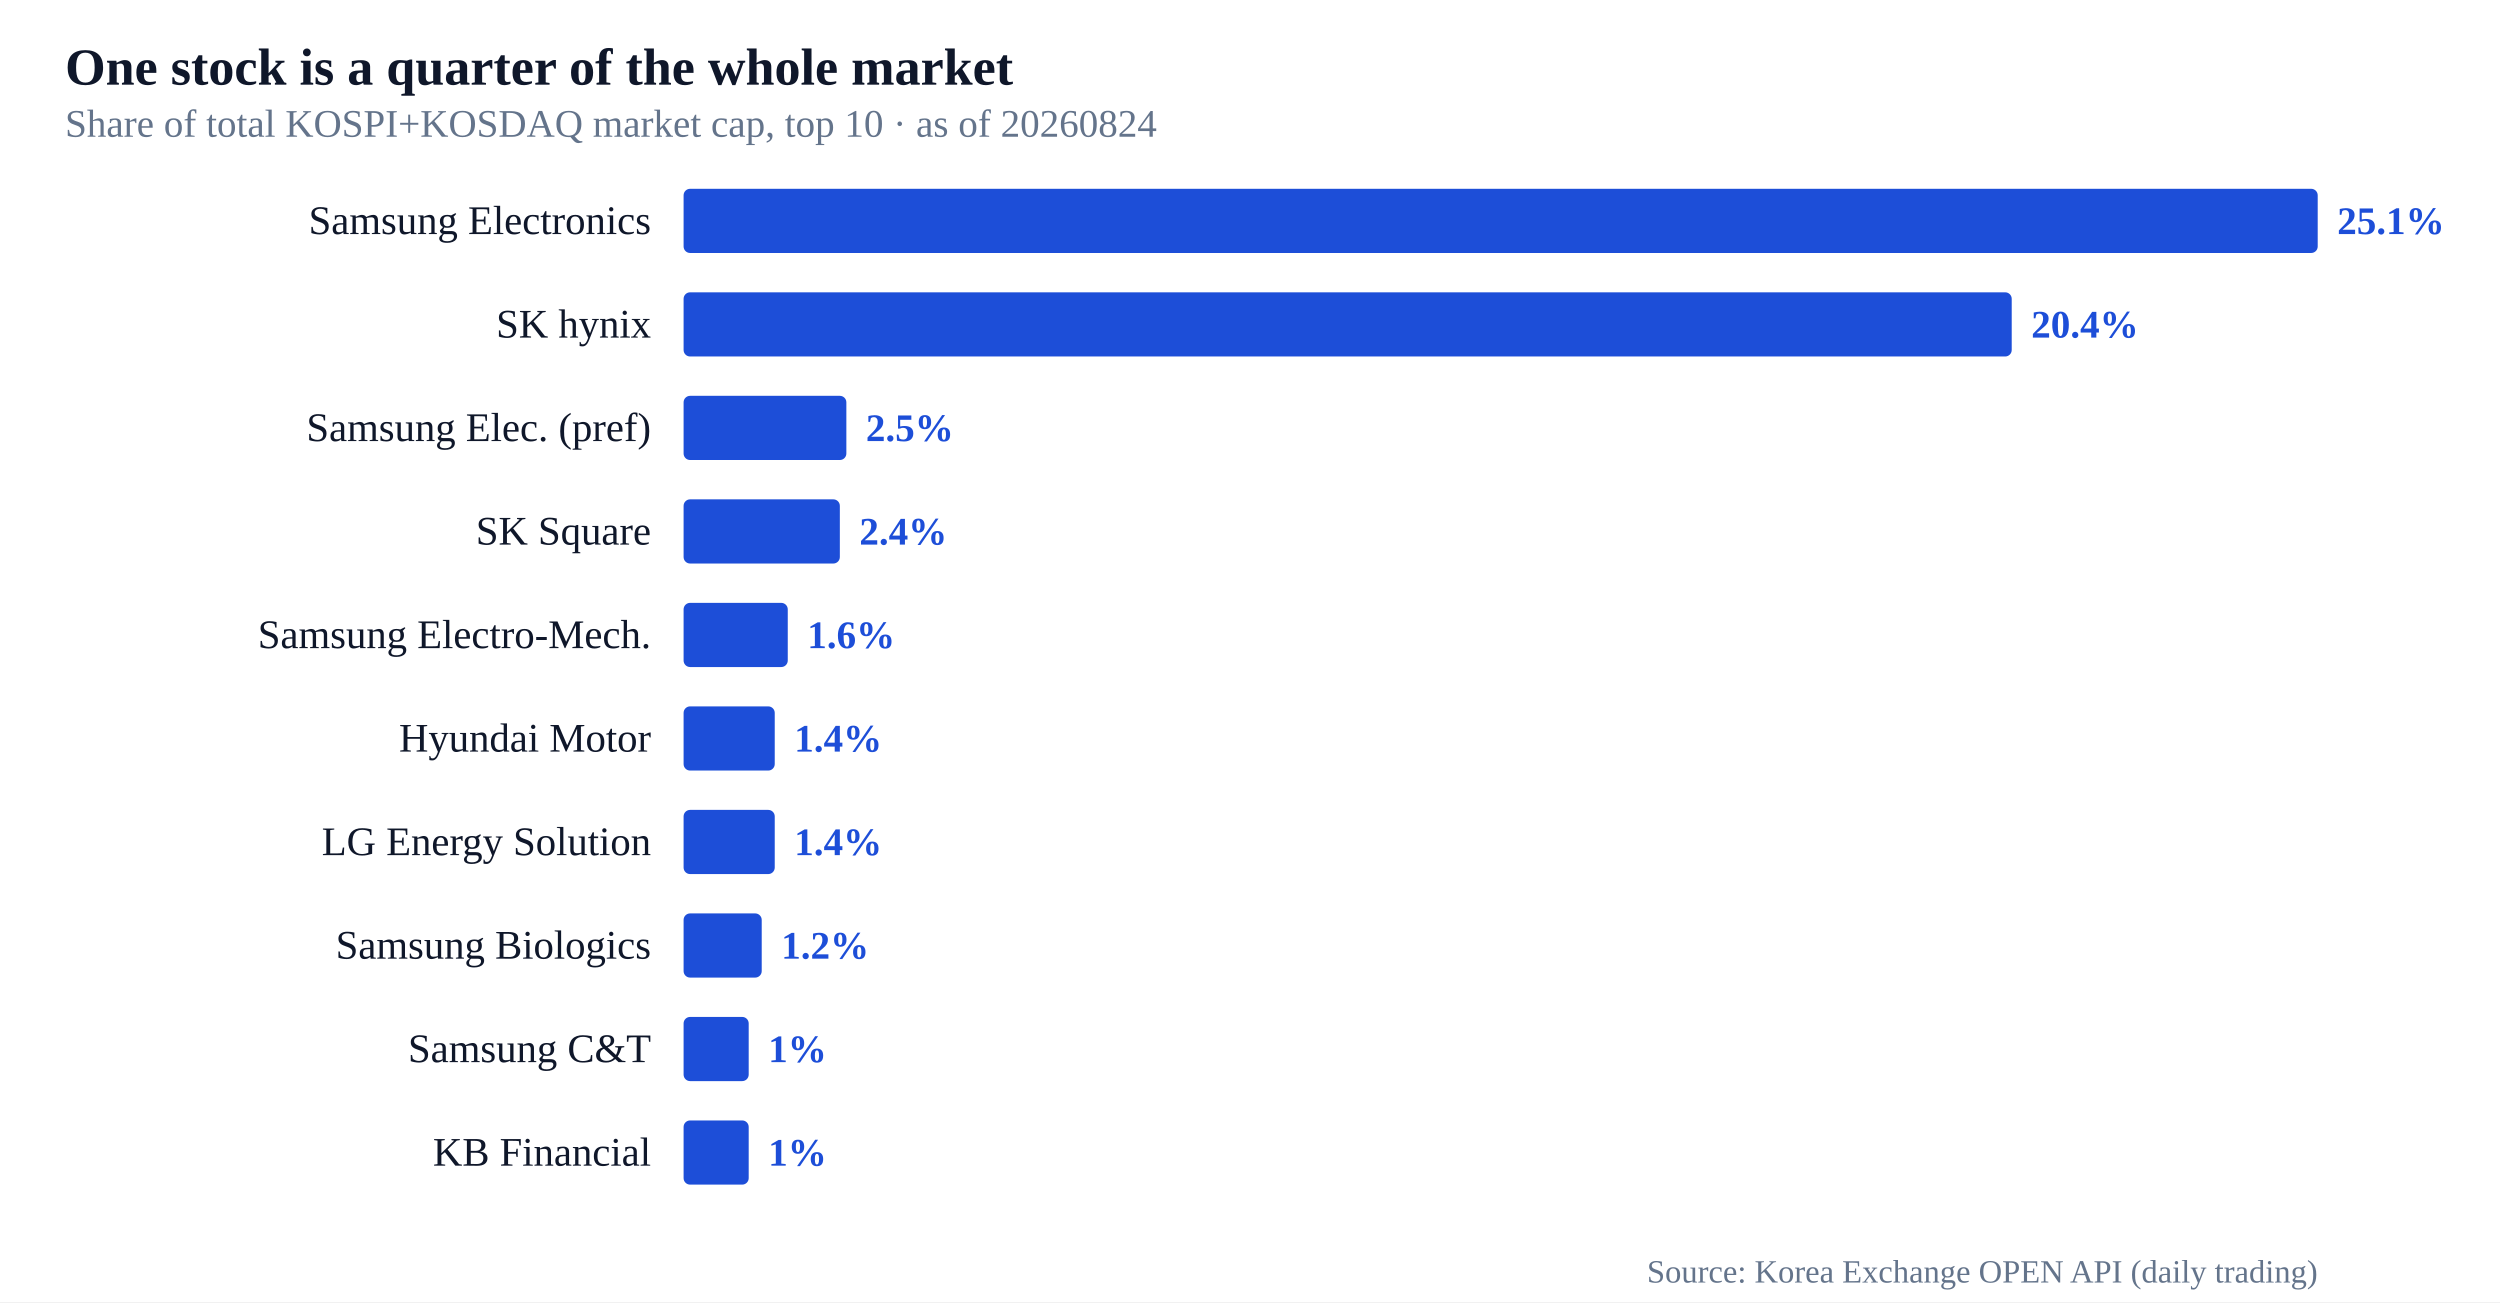
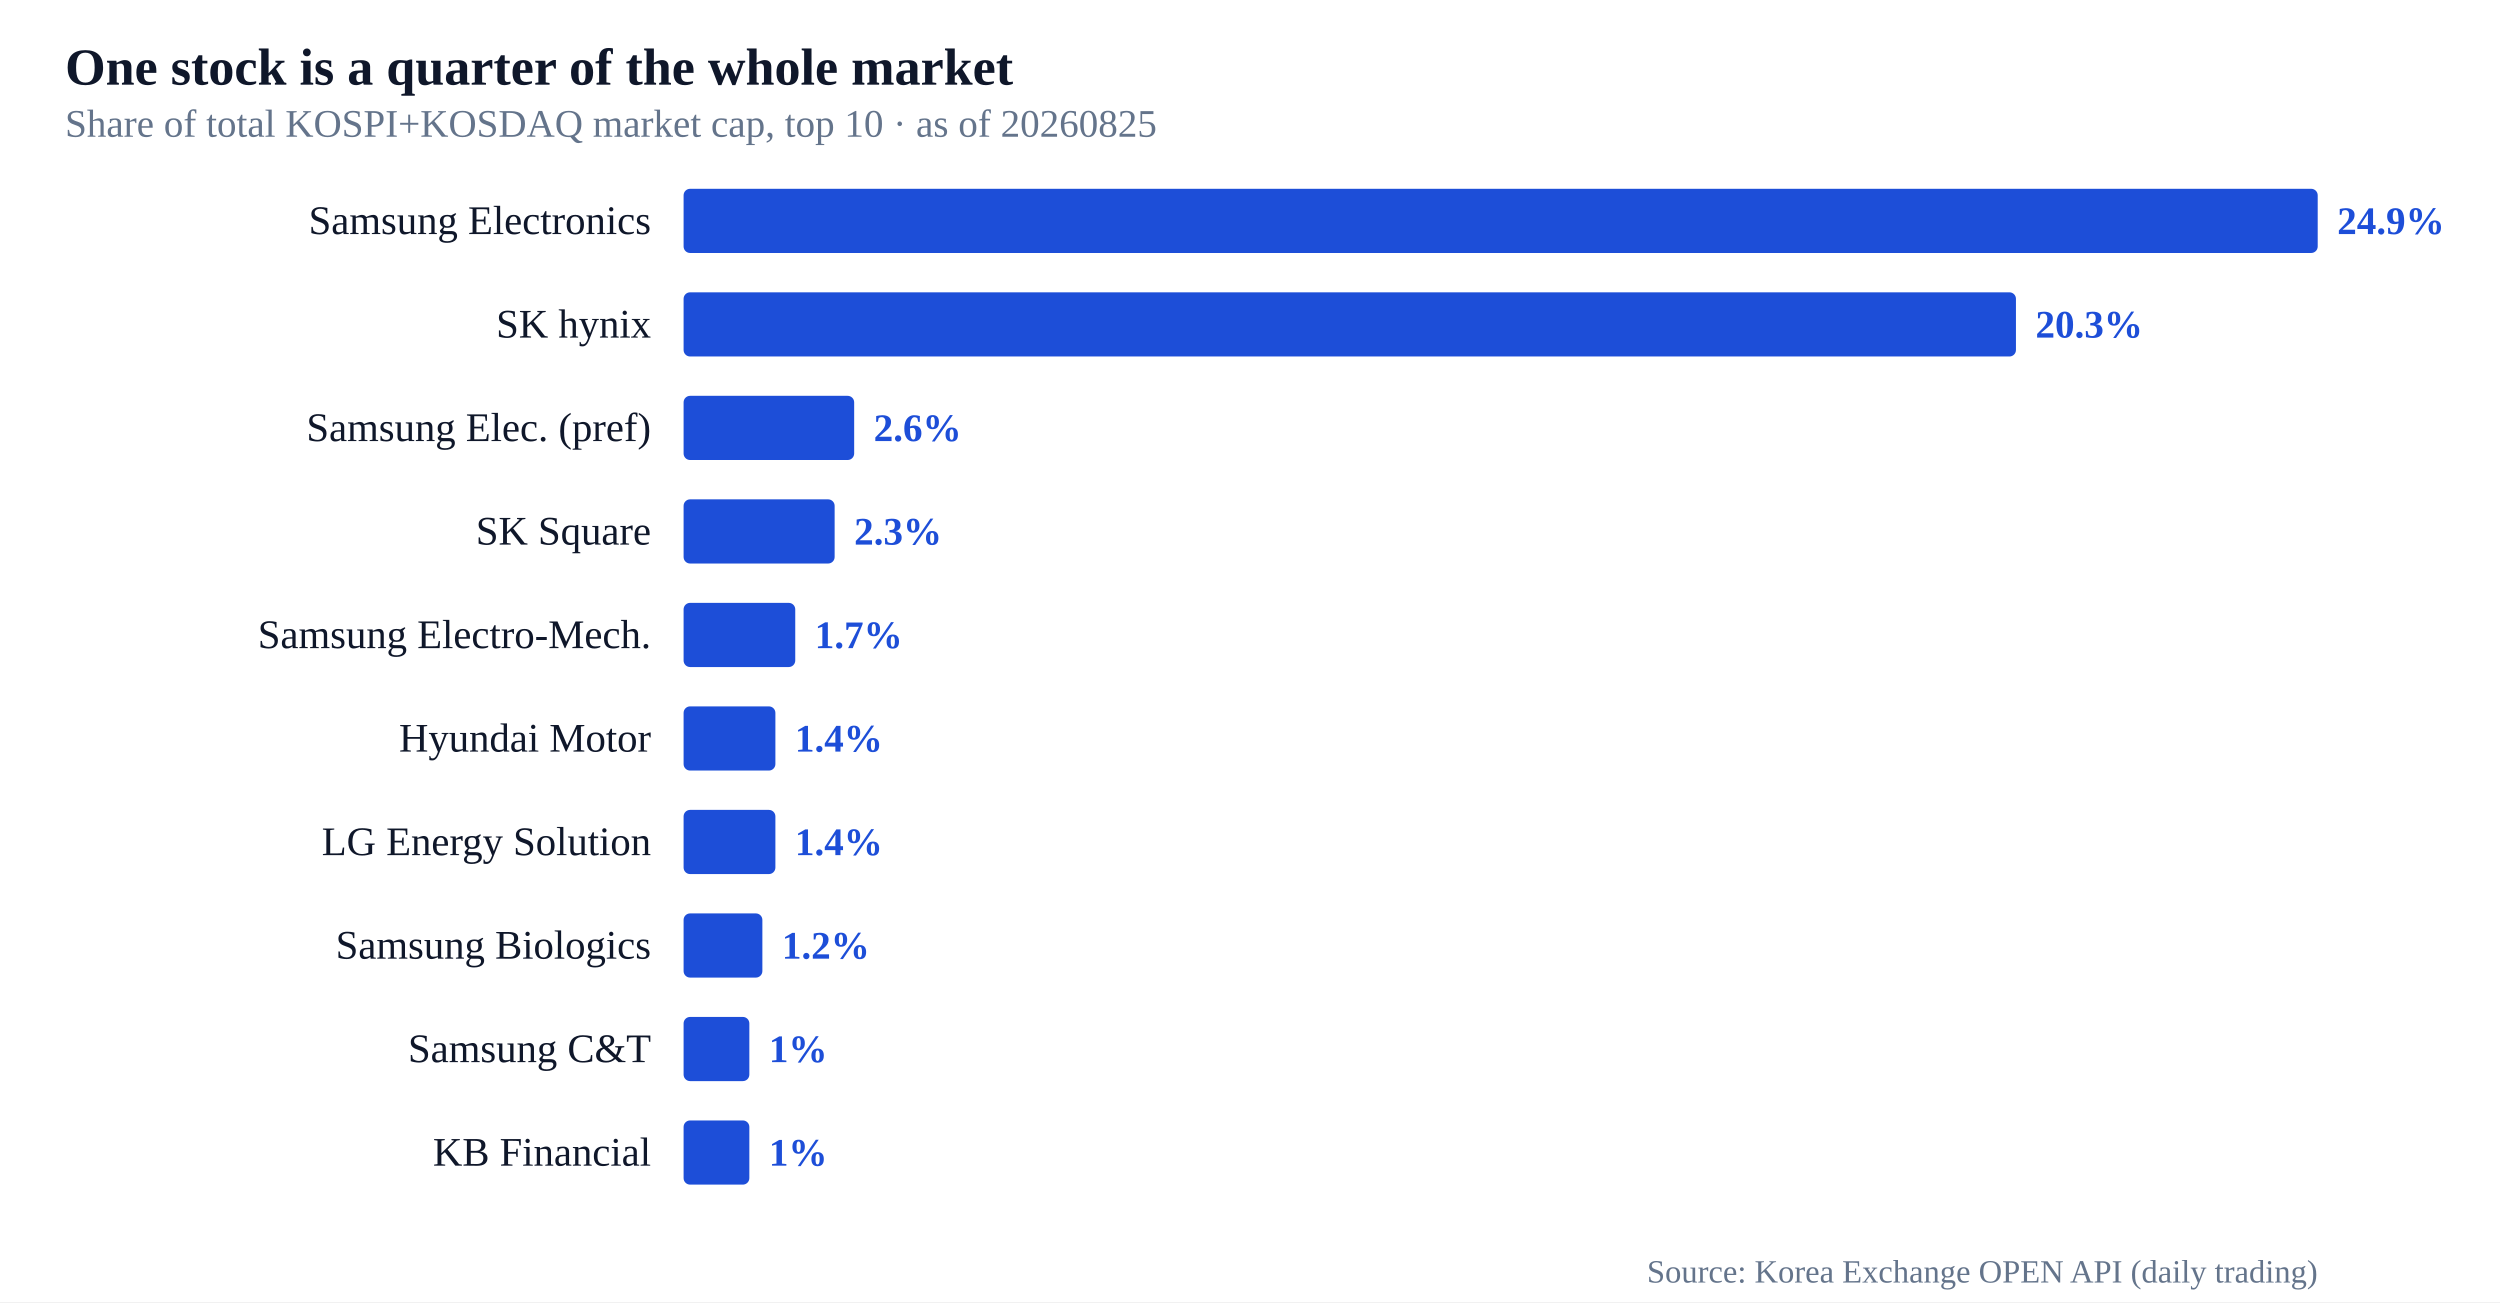
<svg xmlns="http://www.w3.org/2000/svg" viewBox="0 0 768 400" font-family="Georgia,'Times New Roman',serif" role="img" aria-label="Top 10 Korean stocks by share of total market capitalisation">
  <rect width="768" height="400" fill="#ffffff" />
  <text x="20" y="26" font-size="16" font-weight="700" fill="#0f172a">One stock is a quarter of the whole market</text>
-   <text x="20" y="42" font-size="12" fill="#64748b">Share of total KOSPI+KOSDAQ market cap, top 10 · as of 20260824</text>
+   <text x="20" y="42" font-size="12" fill="#64748b">Share of total KOSPI+KOSDAQ market cap, top 10 · as of 20260825</text>
  <rect x="210" y="58.0" width="502.0" height="19.716" fill="#1d4ed8" rx="2" />
  <text x="200" y="71.9" text-anchor="end" font-size="12.5" fill="#0f172a">Samsung Electronics</text>
-   <text x="718.0" y="71.9" font-size="12" font-weight="700" fill="#1d4ed8">25.1%</text>
-   <rect x="210" y="89.8" width="408.0" height="19.716" fill="#1d4ed8" rx="2" />
+   <text x="718.0" y="71.9" font-size="12" font-weight="700" fill="#1d4ed8">24.9%</text>
+   <rect x="210" y="89.8" width="409.3" height="19.716" fill="#1d4ed8" rx="2" />
  <text x="200" y="103.7" text-anchor="end" font-size="12.5" fill="#0f172a">SK hynix</text>
-   <text x="624.0" y="103.7" font-size="12" font-weight="700" fill="#1d4ed8">20.4%</text>
-   <rect x="210" y="121.6" width="50.0" height="19.716" fill="#1d4ed8" rx="2" />
+   <text x="625.3" y="103.7" font-size="12" font-weight="700" fill="#1d4ed8">20.3%</text>
+   <rect x="210" y="121.6" width="52.4" height="19.716" fill="#1d4ed8" rx="2" />
  <text x="200" y="135.5" text-anchor="end" font-size="12.5" fill="#0f172a">Samsung Elec. (pref)</text>
-   <text x="266.0" y="135.5" font-size="12" font-weight="700" fill="#1d4ed8">2.5%</text>
-   <rect x="210" y="153.4" width="48.0" height="19.716" fill="#1d4ed8" rx="2" />
+   <text x="268.4" y="135.5" font-size="12" font-weight="700" fill="#1d4ed8">2.6%</text>
+   <rect x="210" y="153.4" width="46.4" height="19.716" fill="#1d4ed8" rx="2" />
  <text x="200" y="167.3" text-anchor="end" font-size="12.5" fill="#0f172a">SK Square</text>
-   <text x="264.0" y="167.3" font-size="12" font-weight="700" fill="#1d4ed8">2.4%</text>
-   <rect x="210" y="185.2" width="32.0" height="19.716" fill="#1d4ed8" rx="2" />
+   <text x="262.4" y="167.3" font-size="12" font-weight="700" fill="#1d4ed8">2.3%</text>
+   <rect x="210" y="185.2" width="34.3" height="19.716" fill="#1d4ed8" rx="2" />
  <text x="200" y="199.1" text-anchor="end" font-size="12.5" fill="#0f172a">Samsung Electro-Mech.</text>
-   <text x="248.0" y="199.1" font-size="12" font-weight="700" fill="#1d4ed8">1.6%</text>
-   <rect x="210" y="217.0" width="28.0" height="19.716" fill="#1d4ed8" rx="2" />
+   <text x="250.3" y="199.1" font-size="12" font-weight="700" fill="#1d4ed8">1.7%</text>
+   <rect x="210" y="217.0" width="28.2" height="19.716" fill="#1d4ed8" rx="2" />
  <text x="200" y="230.9" text-anchor="end" font-size="12.5" fill="#0f172a">Hyundai Motor</text>
-   <text x="244.0" y="230.9" font-size="12" font-weight="700" fill="#1d4ed8">1.4%</text>
-   <rect x="210" y="248.8" width="28.0" height="19.716" fill="#1d4ed8" rx="2" />
+   <text x="244.2" y="230.9" font-size="12" font-weight="700" fill="#1d4ed8">1.4%</text>
+   <rect x="210" y="248.8" width="28.2" height="19.716" fill="#1d4ed8" rx="2" />
  <text x="200" y="262.7" text-anchor="end" font-size="12.5" fill="#0f172a">LG Energy Solution</text>
-   <text x="244.0" y="262.7" font-size="12" font-weight="700" fill="#1d4ed8">1.4%</text>
-   <rect x="210" y="280.6" width="24.0" height="19.716" fill="#1d4ed8" rx="2" />
+   <text x="244.2" y="262.7" font-size="12" font-weight="700" fill="#1d4ed8">1.4%</text>
+   <rect x="210" y="280.6" width="24.2" height="19.716" fill="#1d4ed8" rx="2" />
  <text x="200" y="294.5" text-anchor="end" font-size="12.5" fill="#0f172a">Samsung Biologics</text>
-   <text x="240.0" y="294.5" font-size="12" font-weight="700" fill="#1d4ed8">1.2%</text>
-   <rect x="210" y="312.4" width="20.0" height="19.716" fill="#1d4ed8" rx="2" />
+   <text x="240.2" y="294.5" font-size="12" font-weight="700" fill="#1d4ed8">1.2%</text>
+   <rect x="210" y="312.4" width="20.2" height="19.716" fill="#1d4ed8" rx="2" />
  <text x="200" y="326.3" text-anchor="end" font-size="12.5" fill="#0f172a">Samsung C&amp;T</text>
-   <text x="236.0" y="326.3" font-size="12" font-weight="700" fill="#1d4ed8">1%</text>
-   <rect x="210" y="344.2" width="20.0" height="19.716" fill="#1d4ed8" rx="2" />
+   <text x="236.2" y="326.3" font-size="12" font-weight="700" fill="#1d4ed8">1%</text>
+   <rect x="210" y="344.2" width="20.2" height="19.716" fill="#1d4ed8" rx="2" />
  <text x="200" y="358.1" text-anchor="end" font-size="12.5" fill="#0f172a">KB Financial</text>
-   <text x="236.0" y="358.1" font-size="12" font-weight="700" fill="#1d4ed8">1%</text>
+   <text x="236.2" y="358.1" font-size="12" font-weight="700" fill="#1d4ed8">1%</text>
  <text x="712" y="394" text-anchor="end" font-size="10" fill="#64748b">Source: Korea Exchange OPEN API (daily trading)</text>
</svg>
